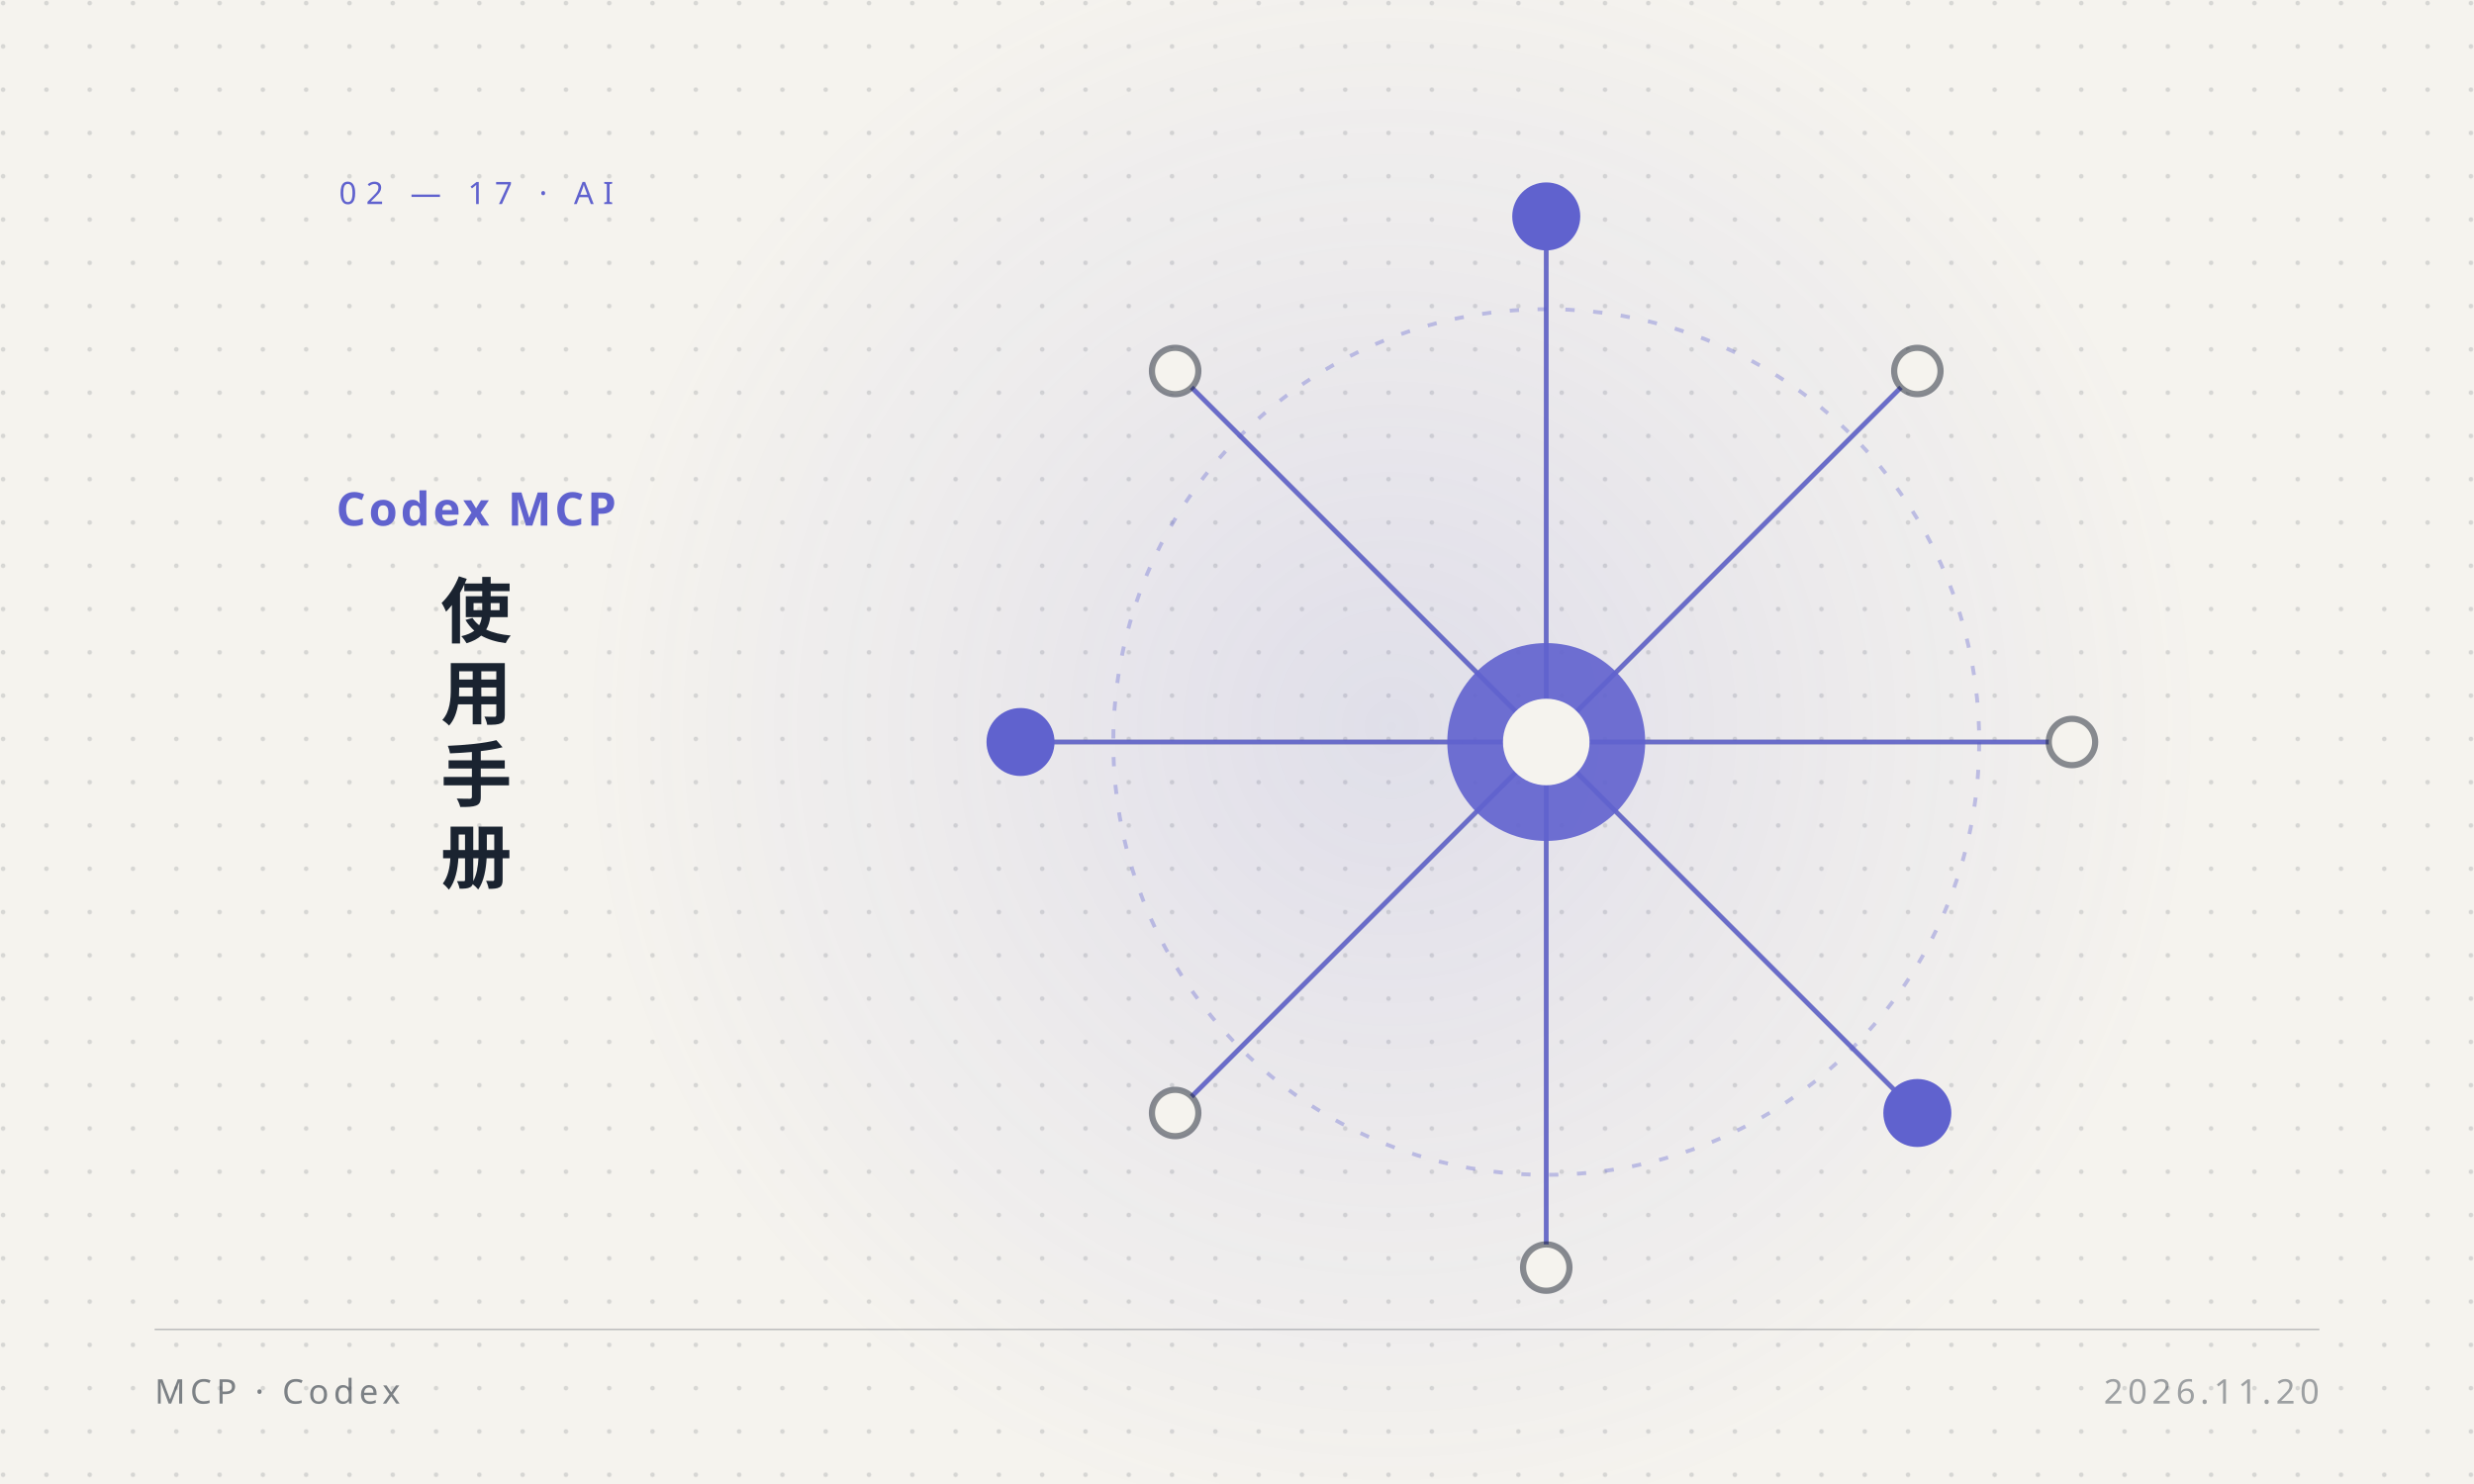
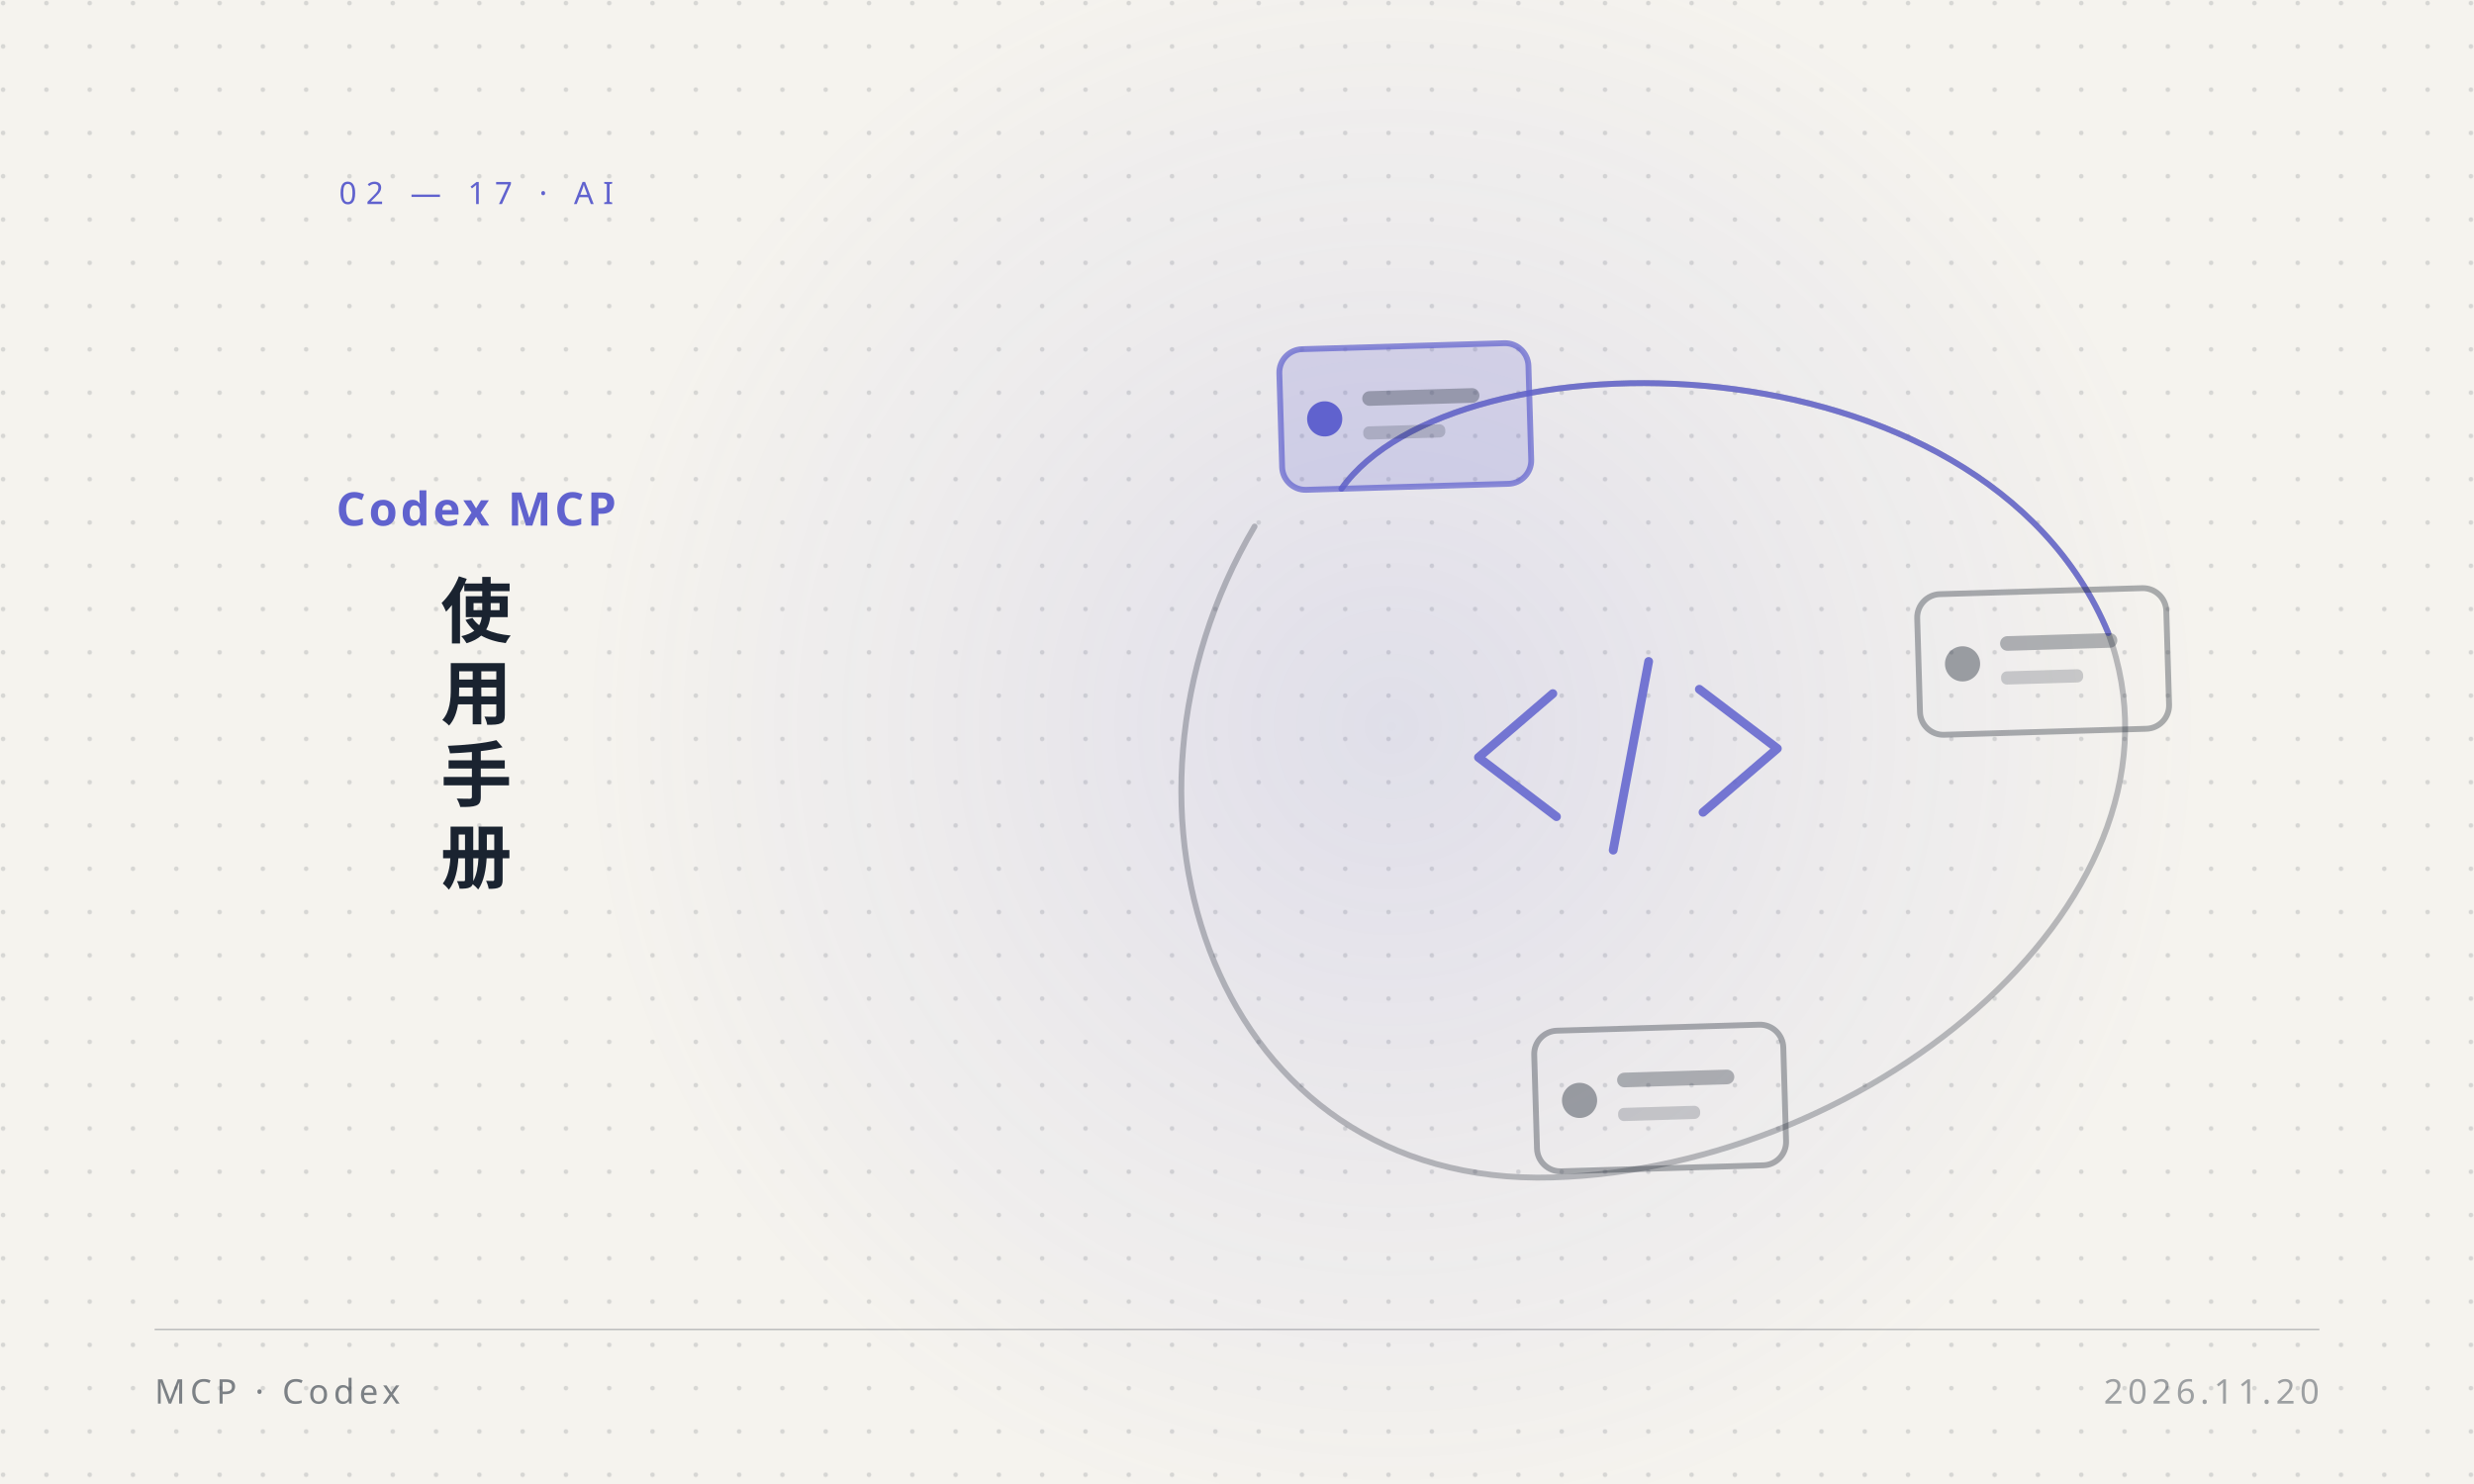
<svg xmlns="http://www.w3.org/2000/svg" width="1600" height="960" viewBox="0 0 1600 960" role="img" aria-label="Codex MCP 使用手册 封面">
  <style>
    @media (prefers-reduced-motion: no-preference) {
      .flow { stroke-dasharray: 24 150; animation: flow 2.6s linear infinite; }
      .breathe { animation: breathe 3.2s ease-in-out infinite; }
      .breathe.d2 { animation-delay: 0.8s; }
      .breathe.d3 { animation-delay: 1.6s; }
    }
    @keyframes flow { from { stroke-dashoffset: 88; } to { stroke-dashoffset: 0; } }
    @keyframes breathe { 0%, 100% { opacity: 0.45; } 50% { opacity: 1; } }
  </style>
  <defs>
    <pattern id="dots" width="28" height="28" patternUnits="userSpaceOnUse">
      <circle cx="2" cy="2" r="1.5" fill="#1a2330" opacity="0.14" />
    </pattern>
    <radialGradient id="glow" cx="0.5" cy="0.5" r="0.5">
      <stop offset="0" stop-color="#6062ce" stop-opacity="0.14" />
      <stop offset="1" stop-color="#6062ce" stop-opacity="0" />
    </radialGradient>
  </defs>
  <rect width="1600" height="960" fill="#f5f3ee" />
  <rect width="1600" height="960" fill="url(#dots)" />
  <circle cx="900" cy="470" r="520" fill="url(#glow)" class="breathe" />
-   <g>
-     <circle cx="1000" cy="480" r="280" fill="none" stroke="#6062ce" stroke-width="2.5" stroke-opacity="0.35" stroke-dasharray="6 12" />
-     <line x1="1000" y1="480" x2="1000" y2="140" stroke="#1a2330" stroke-width="3" stroke-opacity="0.32" />
-     <line class="flow" x1="1000" y1="480" x2="1000" y2="140" stroke="#6062ce" stroke-width="3" stroke-opacity="0.85" />
-     <line x1="1000" y1="480" x2="1240" y2="240" stroke="#1a2330" stroke-width="3" stroke-opacity="0.32" />
-     <line class="flow" x1="1000" y1="480" x2="1240" y2="240" stroke="#6062ce" stroke-width="3" stroke-opacity="0.85" />
-     <line x1="1000" y1="480" x2="1340" y2="480" stroke="#1a2330" stroke-width="3" stroke-opacity="0.32" />
-     <line class="flow" x1="1000" y1="480" x2="1340" y2="480" stroke="#6062ce" stroke-width="3" stroke-opacity="0.85" />
-     <line x1="1000" y1="480" x2="1240" y2="720" stroke="#1a2330" stroke-width="3" stroke-opacity="0.32" />
-     <line class="flow" x1="1000" y1="480" x2="1240" y2="720" stroke="#6062ce" stroke-width="3" stroke-opacity="0.85" />
-     <line x1="1000" y1="480" x2="1000" y2="820" stroke="#1a2330" stroke-width="3" stroke-opacity="0.32" />
-     <line class="flow" x1="1000" y1="480" x2="1000" y2="820" stroke="#6062ce" stroke-width="3" stroke-opacity="0.85" />
-     <line x1="1000" y1="480" x2="760" y2="720" stroke="#1a2330" stroke-width="3" stroke-opacity="0.32" />
-     <line class="flow" x1="1000" y1="480" x2="760" y2="720" stroke="#6062ce" stroke-width="3" stroke-opacity="0.85" />
-     <line x1="1000" y1="480" x2="660" y2="480" stroke="#1a2330" stroke-width="3" stroke-opacity="0.32" />
-     <line class="flow" x1="1000" y1="480" x2="660" y2="480" stroke="#6062ce" stroke-width="3" stroke-opacity="0.85" />
-     <line x1="1000" y1="480" x2="760" y2="240" stroke="#1a2330" stroke-width="3" stroke-opacity="0.32" />
-     <line class="flow" x1="1000" y1="480" x2="760" y2="240" stroke="#6062ce" stroke-width="3" stroke-opacity="0.85" />
-     <circle cx="1000" cy="140" r="22" fill="#6062ce" stroke="none" stroke-width="4" stroke-opacity="0.5" />
-     <circle cx="1240" cy="240" r="15" fill="#f5f3ee" stroke="#1a2330" stroke-width="4" stroke-opacity="0.5" />
-     <circle cx="1340" cy="480" r="15" fill="#f5f3ee" stroke="#1a2330" stroke-width="4" stroke-opacity="0.5" />
-     <circle cx="1240" cy="720" r="22" fill="#6062ce" stroke="none" stroke-width="4" stroke-opacity="0.5" />
-     <circle cx="1000" cy="820" r="15" fill="#f5f3ee" stroke="#1a2330" stroke-width="4" stroke-opacity="0.5" />
-     <circle cx="760" cy="720" r="15" fill="#f5f3ee" stroke="#1a2330" stroke-width="4" stroke-opacity="0.5" />
-     <circle cx="660" cy="480" r="22" fill="#6062ce" stroke="none" stroke-width="4" stroke-opacity="0.5" />
-     <circle cx="760" cy="240" r="15" fill="#f5f3ee" stroke="#1a2330" stroke-width="4" stroke-opacity="0.5" />
-     <circle cx="1000" cy="480" r="64" fill="#6062ce" opacity="0.9" />
-     <circle cx="1000" cy="480" r="28" fill="#f5f3ee" />
+   <g transform="translate(43 -4) translate(1000 480) scale(1 1) rotate(-1.70) scale(0.948) translate(-1000 -480)">
+     <g>
+       <path d="M820 306 C 900 200 1260 210 1340 420 C 1400 600 1170 780 950 780 C 720 780 640 520 760 330" fill="none" stroke="#1a2330" stroke-width="4" stroke-opacity="0.28" stroke-linecap="round" />
+       <path d="M820 306 C 900 200 1260 210 1340 420" fill="none" stroke="#6062ce" stroke-width="4" stroke-opacity="0.8" class="flow" stroke-linecap="round" />
+       <rect x="780" y="210" width="170" height="96" rx="16" fill="#6062ce" fill-opacity="0.18" stroke="#6062ce" stroke-width="4" stroke-opacity="0.7" />
+       <circle cx="810" cy="258" r="12" fill="#6062ce" opacity="1" />
+       <rect x="836" y="240" width="80" height="10" rx="5" fill="#1a2330" opacity="0.32" />
+       <rect x="836" y="264" width="56" height="9" rx="4" fill="#1a2330" opacity="0.2" />
+       <rect x="1210" y="390" width="170" height="96" rx="16" fill="none" fill-opacity="0" stroke="#1a2330" stroke-width="4" stroke-opacity="0.35" />
+       <circle cx="1240" cy="438" r="12" fill="#1a2330" opacity="0.4" />
+       <rect x="1266" y="420" width="80" height="10" rx="5" fill="#1a2330" opacity="0.32" />
+       <rect x="1266" y="444" width="56" height="9" rx="4" fill="#1a2330" opacity="0.2" />
+       <rect x="940" y="680" width="170" height="96" rx="16" fill="none" fill-opacity="0" stroke="#1a2330" stroke-width="4" stroke-opacity="0.35" />
+       <circle cx="970" cy="728" r="12" fill="#1a2330" opacity="0.4" />
+       <rect x="996" y="710" width="80" height="10" rx="5" fill="#1a2330" opacity="0.32" />
+       <rect x="996" y="734" width="56" height="9" rx="4" fill="#1a2330" opacity="0.2" />
+       <path d="M960 450 l-52 42 52 42 M1060 450 l52 42 -52 42 M1026 430 l-28 128" fill="none" stroke="#6062ce" stroke-width="6" stroke-opacity="0.85" stroke-linecap="round" stroke-linejoin="round" />
+     </g>
  </g>
  <text x="308" y="132" text-anchor="middle" font-family="'Segoe UI','Helvetica Neue',sans-serif" font-size="20" letter-spacing="6" fill="#6062ce">02 — 17 · AI</text>
  <text x="308" y="340" text-anchor="middle" font-family="'Segoe UI','Helvetica Neue',sans-serif" font-size="30" font-weight="600" letter-spacing="2" fill="#6062ce">Codex MCP</text>
  <text x="308" y="412" text-anchor="middle" font-family="'PingFang SC','Microsoft YaHei','Noto Sans SC',sans-serif" font-size="46" font-weight="600" fill="#1a2330">使</text>
  <text x="308" y="465" text-anchor="middle" font-family="'PingFang SC','Microsoft YaHei','Noto Sans SC',sans-serif" font-size="46" font-weight="600" fill="#1a2330">用</text>
  <text x="308" y="518" text-anchor="middle" font-family="'PingFang SC','Microsoft YaHei','Noto Sans SC',sans-serif" font-size="46" font-weight="600" fill="#1a2330">手</text>
  <text x="308" y="571" text-anchor="middle" font-family="'PingFang SC','Microsoft YaHei','Noto Sans SC',sans-serif" font-size="46" font-weight="600" fill="#1a2330">册</text>
  <line x1="100" y1="860" x2="1500" y2="860" stroke="#1a2330" stroke-width="1" stroke-opacity="0.25" />
  <text x="100" y="908" font-family="'PingFang SC','Microsoft YaHei','Noto Sans SC',sans-serif" font-size="22" letter-spacing="3" fill="#1a2330" fill-opacity="0.55">MCP · Codex</text>
  <text x="1500" y="908" text-anchor="end" font-family="'Segoe UI','Helvetica Neue',sans-serif" font-size="22" letter-spacing="3" fill="#1a2330" fill-opacity="0.4">2026.11.20</text>
</svg>
